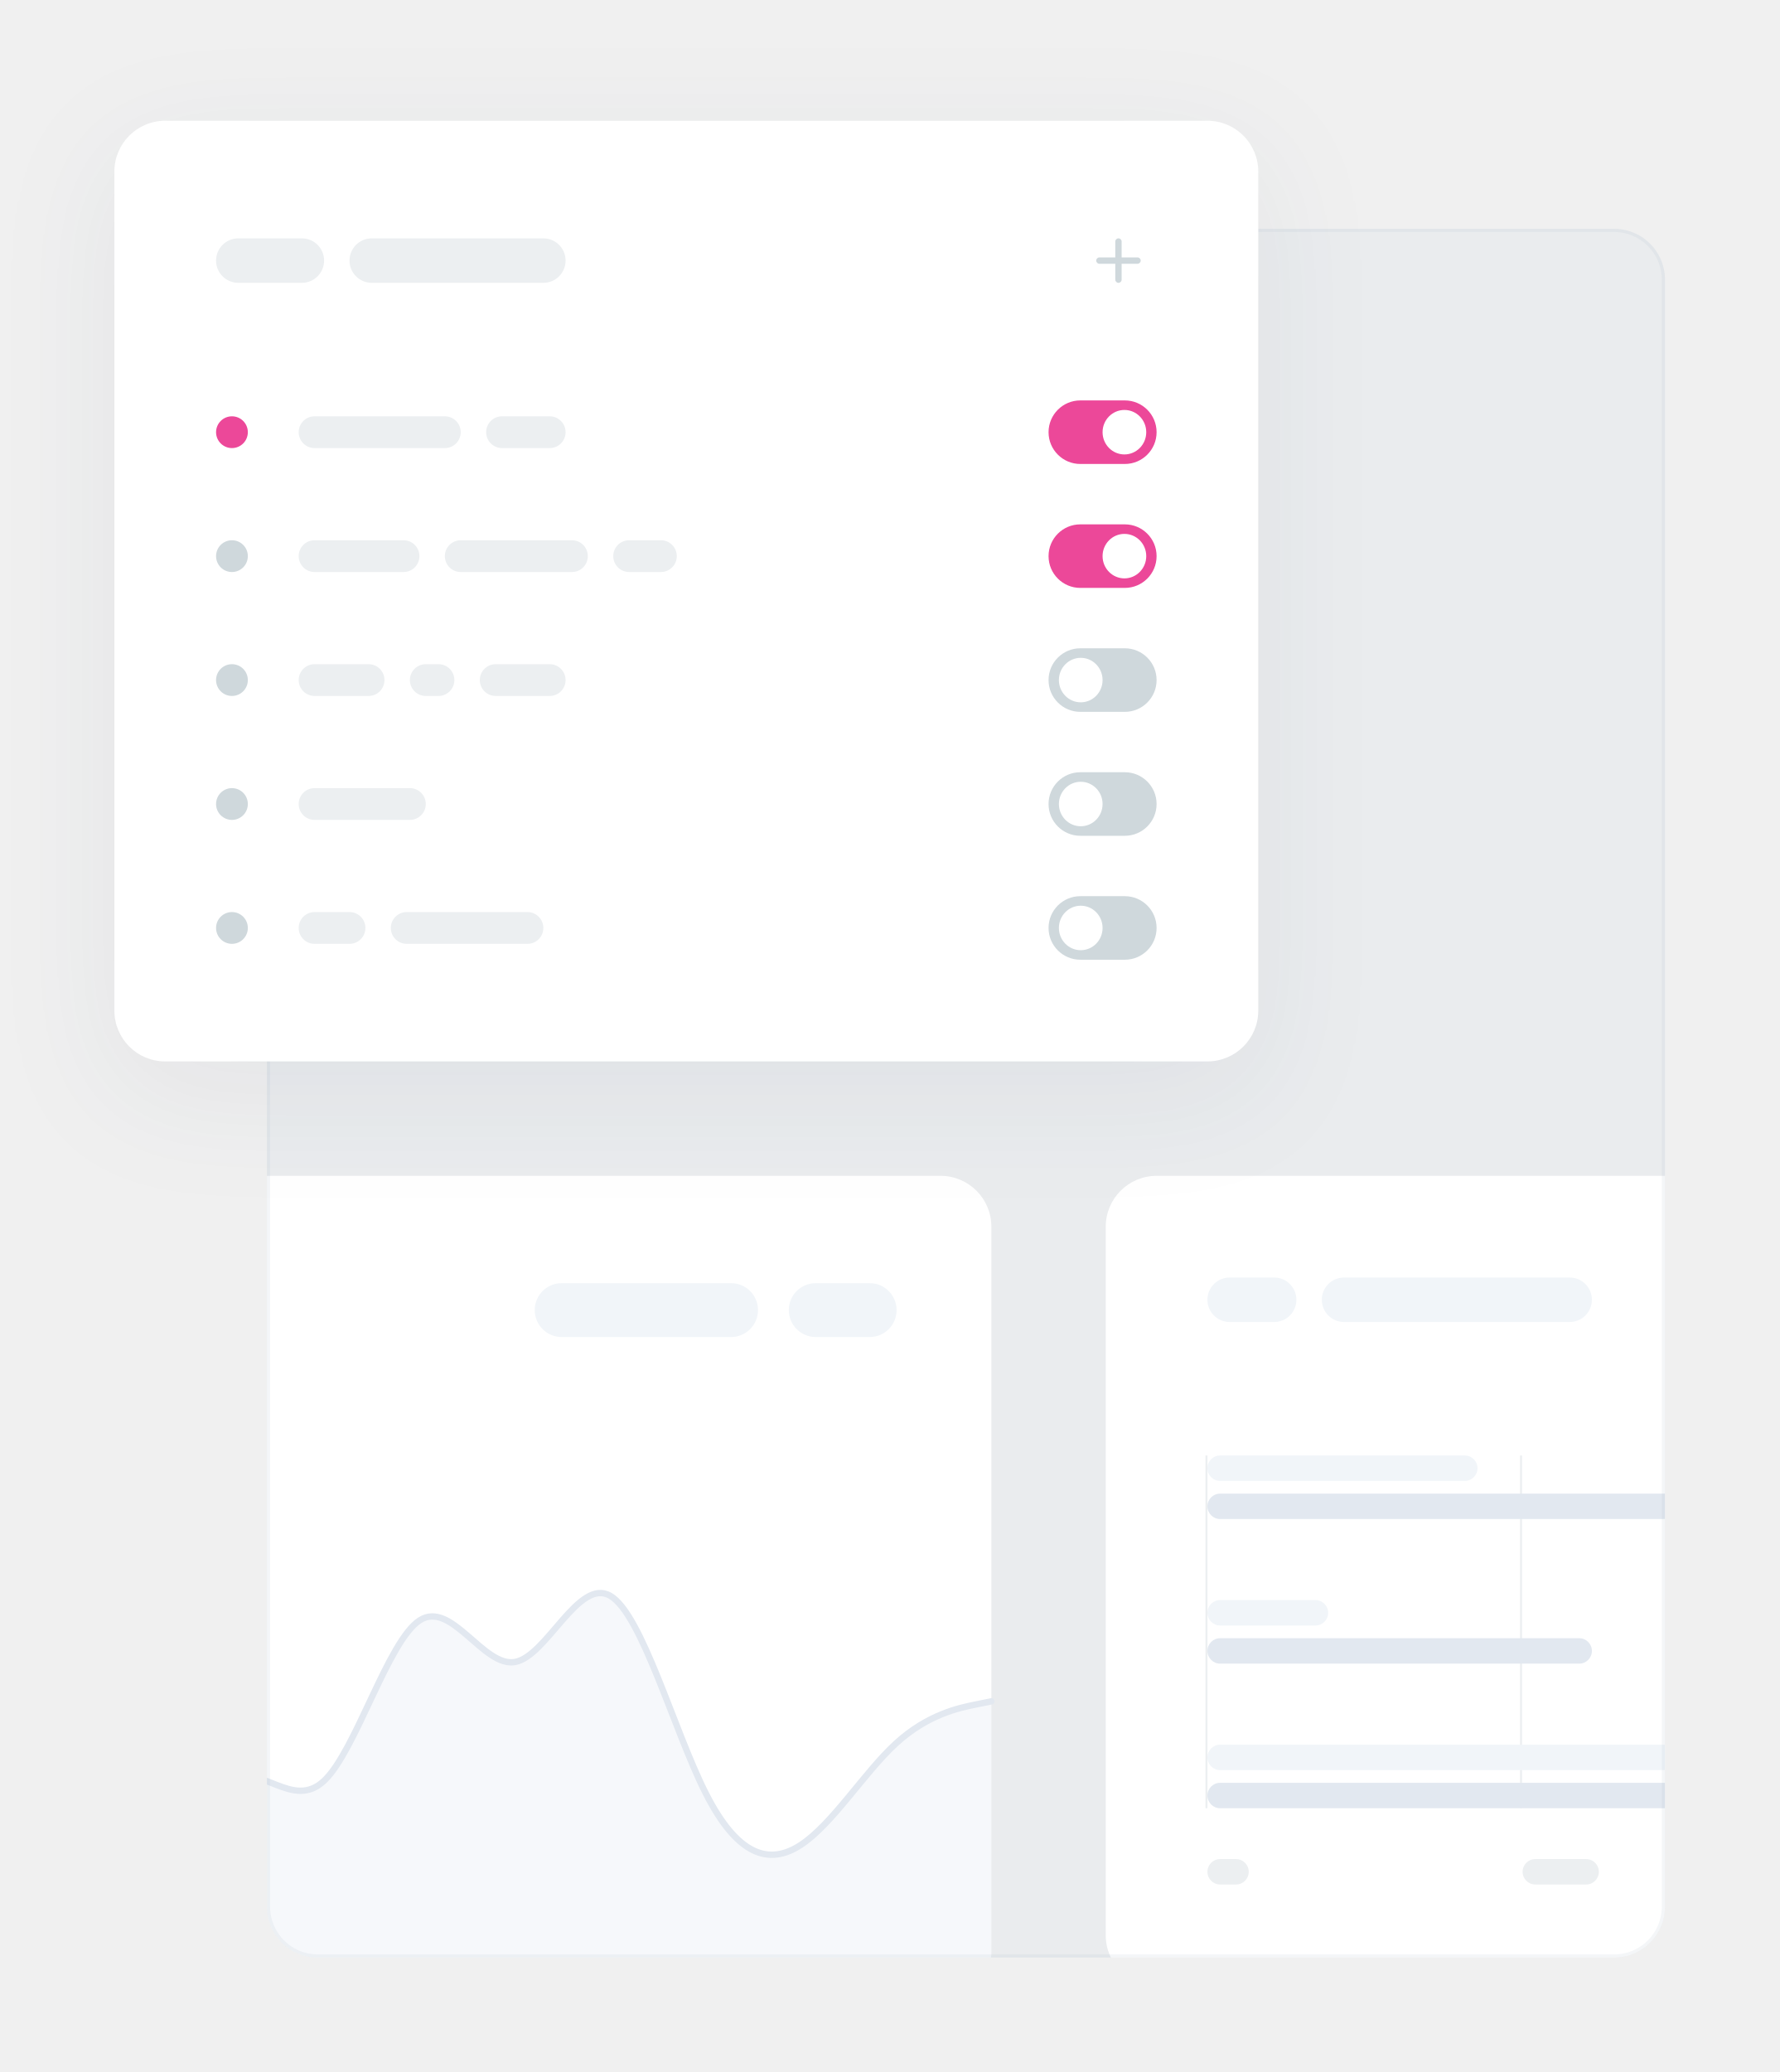
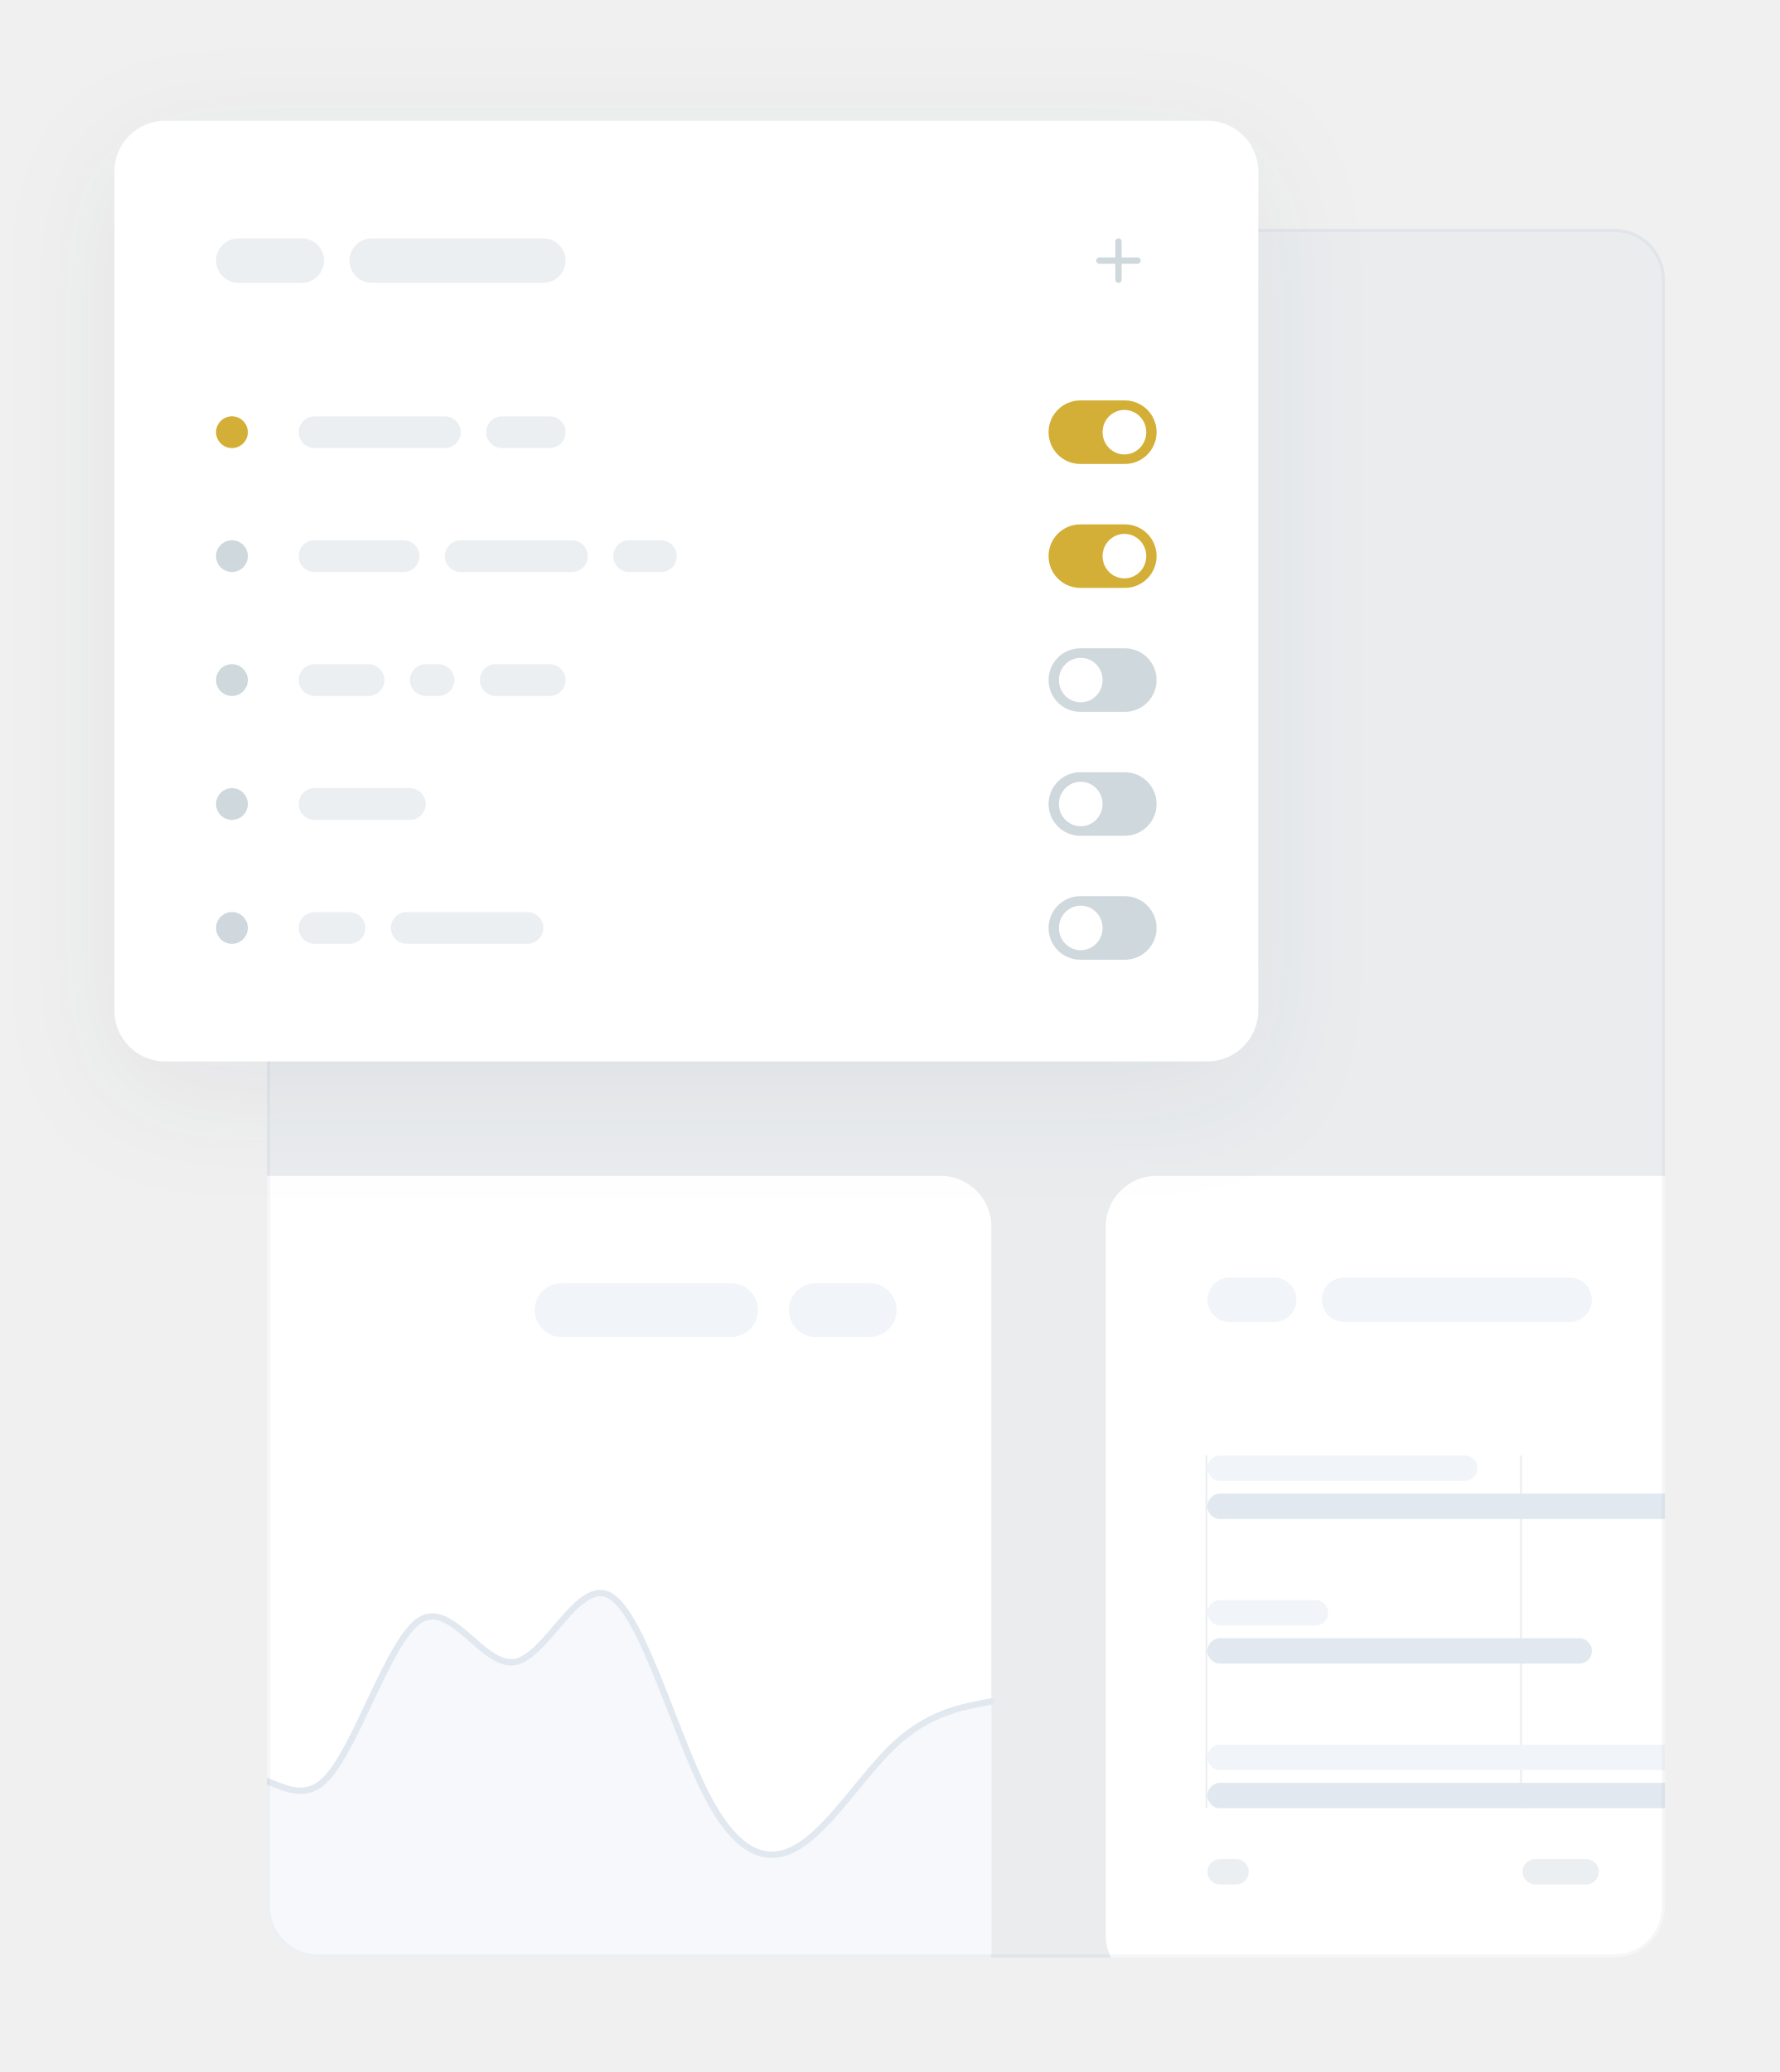
<svg xmlns="http://www.w3.org/2000/svg" width="560" height="652" viewBox="0 0 560 652" fill="none">
  <g clip-path="url(#clip0_797_1316)">
    <g clip-path="url(#clip1_797_1316)">
      <rect x="84" y="72" width="440" height="544" rx="16" fill="#4074BC" fill-opacity="0.03" />
      <rect x="-200" y="370" width="512" height="260" rx="16" fill="white" />
      <path opacity="0.3" d="M-42.831 631.07L-47.828 641.828H311.999V535.363L307.002 536.377C302.004 537.394 292.008 539.425 282.014 548.573C272.018 557.72 262.023 573.986 252.027 580.543C242.033 587.1 232.036 583.951 222.042 564.162C212.048 544.375 202.051 507.948 192.057 502.161C182.061 496.374 172.067 521.226 162.07 522.982C152.076 524.736 142.08 503.391 132.085 509.881C122.091 516.371 112.095 550.693 102.1 560.263C92.104 569.831 82.11 554.649 72.114 559.866C62.119 565.082 52.123 590.698 42.129 601.993C32.134 613.291 22.138 610.266 12.144 603.759C2.147 597.254 -7.847 587.266 -17.843 593.03C-27.837 598.796 -37.834 620.312 -42.831 631.07Z" fill="#E2E8F0" />
      <path d="M-47.828 641.828L-42.831 631.07C-37.834 620.312 -27.837 598.796 -17.843 593.03C-7.847 587.266 2.147 597.254 12.144 603.759C22.138 610.266 32.134 613.291 42.129 601.993C52.123 590.698 62.119 565.082 72.114 559.866C82.11 554.649 92.104 569.831 102.1 560.263C112.095 550.693 122.091 516.371 132.085 509.881C142.08 503.391 152.076 524.736 162.07 522.982C172.067 521.226 182.061 496.374 192.057 502.161C202.051 507.948 212.048 544.375 222.042 564.162C232.036 583.951 242.033 587.1 252.027 580.543C262.023 573.986 272.018 557.72 282.014 548.573C292.008 539.425 302.004 537.394 307.002 536.377L311.999 535.363" stroke="#E2E8F0" stroke-width="2" stroke-linecap="round" />
      <path d="M230.078 403.77H176.77C172.086 403.77 168.289 407.567 168.289 412.25C168.289 416.934 172.086 420.731 176.77 420.731H230.078C234.761 420.731 238.558 416.934 238.558 412.25C238.558 407.567 234.761 403.77 230.078 403.77Z" fill="#F1F5F9" />
      <path d="M273.692 403.77H256.731C252.047 403.77 248.25 407.567 248.25 412.25C248.25 416.934 252.047 420.731 256.731 420.731H273.692C278.376 420.731 282.173 416.934 282.173 412.25C282.173 407.567 278.376 403.77 273.692 403.77Z" fill="#F1F5F9" />
      <rect x="348" y="370" width="394" height="255" rx="16" fill="white" />
      <path d="M401 402H387C383.134 402 380 405.134 380 409C380 412.866 383.134 416 387 416H401C404.866 416 408 412.866 408 409C408 405.134 404.866 402 401 402Z" fill="#F1F5F9" />
      <path d="M494 402H423C419.134 402 416 405.134 416 409C416 412.866 419.134 416 423 416H494C497.866 416 501 412.866 501 409C501 405.134 497.866 402 494 402Z" fill="#F1F5F9" />
      <path d="M389 585H384C381.791 585 380 586.791 380 589C380 591.209 381.791 593 384 593H389C391.209 593 393 591.209 393 589C393 586.791 391.209 585 389 585Z" fill="#ECEFF1" />
      <path d="M499.191 585H483.191C480.982 585 479.191 586.791 479.191 589C479.191 591.209 480.982 593 483.191 593H499.191C501.401 593 503.191 591.209 503.191 589C503.191 586.791 501.401 585 499.191 585Z" fill="#ECEFF1" />
      <path d="M379.695 569V458" stroke="#ECEFF1" stroke-width="0.612" />
      <path d="M478.695 569V458" stroke="#ECEFF1" stroke-width="0.612" />
      <path d="M461 458H384C381.791 458 380 459.791 380 462C380 464.209 381.791 466 384 466H461C463.209 466 465 464.209 465 462C465 459.791 463.209 458 461 458Z" fill="#F1F5F9" />
      <path d="M536 470H384C381.791 470 380 471.791 380 474C380 476.209 381.791 478 384 478H536C538.209 478 540 476.209 540 474C540 471.791 538.209 470 536 470Z" fill="#E2E8F0" />
      <path d="M414 503.5H384C381.791 503.5 380 505.291 380 507.5C380 509.709 381.791 511.5 384 511.5H414C416.209 511.5 418 509.709 418 507.5C418 505.291 416.209 503.5 414 503.5Z" fill="#F1F5F9" />
      <path d="M497 515.5H384C381.791 515.5 380 517.291 380 519.5C380 521.709 381.791 523.5 384 523.5H497C499.209 523.5 501 521.709 501 519.5C501 517.291 499.209 515.5 497 515.5Z" fill="#E2E8F0" />
      <path d="M591 549H384C381.791 549 380 550.791 380 553C380 555.209 381.791 557 384 557H591C593.209 557 595 555.209 595 553C595 550.791 593.209 549 591 549Z" fill="#F1F5F9" />
      <path d="M684 561H384C381.791 561 380 562.791 380 565C380 567.209 381.791 569 384 569H684C686.209 569 688 567.209 688 565C688 562.791 686.209 561 684 561Z" fill="#E2E8F0" />
    </g>
    <rect x="84.5" y="72.5" width="439" height="543" rx="15.5" stroke="#94A3B8" stroke-opacity="0.1" />
    <g filter="url(#filter0_d_797_1316)">
      <rect x="36" y="38" width="360" height="296" rx="16" fill="white" />
    </g>
    <path d="M95 75H75C71.134 75 68 78.134 68 82C68 85.866 71.134 89 75 89H95C98.866 89 102 85.866 102 82C102 78.134 98.866 75 95 75Z" fill="#ECEFF1" />
    <path d="M171 75H117C113.134 75 110 78.134 110 82C110 85.866 113.134 89 117 89H171C174.866 89 178 85.866 178 82C178 78.134 174.866 75 171 75Z" fill="#ECEFF1" />
    <path d="M358 83H353V88C353 88.55 352.55 89 352 89C351.45 89 351 88.55 351 88V83H346C345.45 83 345 82.55 345 82C345 81.45 345.45 81 346 81H351V76C351 75.45 351.45 75 352 75C352.55 75 353 75.45 353 76V81H358C358.55 81 359 81.45 359 82C359 82.55 358.55 83 358 83Z" fill="#CFD8DC" />
-     <path d="M78 136C78 133.239 75.761 131 73 131C70.239 131 68 133.239 68 136C68 138.761 70.239 141 73 141C75.761 141 78 138.761 78 136Z" fill="#EC4899" />
+     <path d="M78 136C78 133.239 75.761 131 73 131C70.239 131 68 133.239 68 136C68 138.761 70.239 141 73 141C75.761 141 78 138.761 78 136Z" fill="#D4AF37" />
    <path d="M140 131H99C96.239 131 94 133.239 94 136C94 138.761 96.239 141 99 141H140C142.761 141 145 138.761 145 136C145 133.239 142.761 131 140 131Z" fill="#ECEFF1" />
    <path d="M173 131H158C155.239 131 153 133.239 153 136C153 138.761 155.239 141 158 141H173C175.761 141 178 138.761 178 136C178 133.239 175.761 131 173 131Z" fill="#ECEFF1" />
-     <path d="M354 126H340C334.477 126 330 130.477 330 136C330 141.523 334.477 146 340 146H354C359.523 146 364 141.523 364 136C364 130.477 359.523 126 354 126Z" fill="#EC4899" />
+     <path d="M354 126H340C334.477 126 330 130.477 330 136C330 141.523 334.477 146 340 146H354C359.523 146 364 141.523 364 136C364 130.477 359.523 126 354 126Z" fill="#D4AF37" />
    <path d="M353.873 143C357.668 143 360.745 139.866 360.745 136C360.745 132.134 357.668 129 353.873 129C350.077 129 347 132.134 347 136C347 139.866 350.077 143 353.873 143Z" fill="white" />
    <path d="M78 175C78 172.239 75.761 170 73 170C70.239 170 68 172.239 68 175C68 177.761 70.239 180 73 180C75.761 180 78 177.761 78 175Z" fill="#CFD8DC" />
    <path d="M127 170H99C96.239 170 94 172.239 94 175C94 177.761 96.239 180 99 180H127C129.761 180 132 177.761 132 175C132 172.239 129.761 170 127 170Z" fill="#ECEFF1" />
    <path d="M180 170H145C142.239 170 140 172.239 140 175C140 177.761 142.239 180 145 180H180C182.761 180 185 177.761 185 175C185 172.239 182.761 170 180 170Z" fill="#ECEFF1" />
    <path d="M208 170H198C195.239 170 193 172.239 193 175C193 177.761 195.239 180 198 180H208C210.761 180 213 177.761 213 175C213 172.239 210.761 170 208 170Z" fill="#ECEFF1" />
-     <path d="M354 165H340C334.477 165 330 169.477 330 175C330 180.523 334.477 185 340 185H354C359.523 185 364 180.523 364 175C364 169.477 359.523 165 354 165Z" fill="#EC4899" />
+     <path d="M354 165H340C334.477 165 330 169.477 330 175C330 180.523 334.477 185 340 185H354C359.523 185 364 180.523 364 175C364 169.477 359.523 165 354 165Z" fill="#D4AF37" />
    <path d="M353.873 182C357.668 182 360.745 178.866 360.745 175C360.745 171.134 357.668 168 353.873 168C350.077 168 347 171.134 347 175C347 178.866 350.077 182 353.873 182Z" fill="white" />
    <path d="M78 214C78 211.239 75.761 209 73 209C70.239 209 68 211.239 68 214C68 216.761 70.239 219 73 219C75.761 219 78 216.761 78 214Z" fill="#CFD8DC" />
    <path d="M116 209H99C96.239 209 94 211.239 94 214C94 216.761 96.239 219 99 219H116C118.761 219 121 216.761 121 214C121 211.239 118.761 209 116 209Z" fill="#ECEFF1" />
    <path d="M138 209H134C131.239 209 129 211.239 129 214C129 216.761 131.239 219 134 219H138C140.761 219 143 216.761 143 214C143 211.239 140.761 209 138 209Z" fill="#ECEFF1" />
    <path d="M173 209H156C153.239 209 151 211.239 151 214C151 216.761 153.239 219 156 219H173C175.761 219 178 216.761 178 214C178 211.239 175.761 209 173 209Z" fill="#ECEFF1" />
    <path d="M340 204H354C359.523 204 364 208.477 364 214C364 219.523 359.523 224 354 224H340C334.477 224 330 219.523 330 214C330 208.477 334.477 204 340 204Z" fill="#CFD8DC" />
    <path d="M340.127 221C336.332 221 333.255 217.866 333.255 214C333.255 210.134 336.332 207 340.127 207C343.923 207 347 210.134 347 214C347 217.866 343.923 221 340.127 221Z" fill="white" />
    <path d="M78 253C78 250.239 75.761 248 73 248C70.239 248 68 250.239 68 253C68 255.761 70.239 258 73 258C75.761 258 78 255.761 78 253Z" fill="#CFD8DC" />
    <path d="M129 248H99C96.239 248 94 250.239 94 253C94 255.761 96.239 258 99 258H129C131.761 258 134 255.761 134 253C134 250.239 131.761 248 129 248Z" fill="#ECEFF1" />
    <path d="M340 243H354C359.523 243 364 247.477 364 253C364 258.523 359.523 263 354 263H340C334.477 263 330 258.523 330 253C330 247.477 334.477 243 340 243Z" fill="#CFD8DC" />
    <path d="M340.127 260C336.332 260 333.255 256.866 333.255 253C333.255 249.134 336.332 246 340.127 246C343.923 246 347 249.134 347 253C347 256.866 343.923 260 340.127 260Z" fill="white" />
    <path d="M78 292C78 289.239 75.761 287 73 287C70.239 287 68 289.239 68 292C68 294.761 70.239 297 73 297C75.761 297 78 294.761 78 292Z" fill="#CFD8DC" />
    <path d="M110 287H99C96.239 287 94 289.239 94 292C94 294.761 96.239 297 99 297H110C112.761 297 115 294.761 115 292C115 289.239 112.761 287 110 287Z" fill="#ECEFF1" />
    <path d="M166 287H128C125.239 287 123 289.239 123 292C123 294.761 125.239 297 128 297H166C168.761 297 171 294.761 171 292C171 289.239 168.761 287 166 287Z" fill="#ECEFF1" />
    <path d="M340 282H354C359.523 282 364 286.477 364 292C364 297.523 359.523 302 354 302H340C334.477 302 330 297.523 330 292C330 286.477 334.477 282 340 282Z" fill="#CFD8DC" />
    <path d="M340.127 299C336.332 299 333.255 295.866 333.255 292C333.255 288.134 336.332 285 340.127 285C343.923 285 347 288.134 347 292C347 295.866 343.923 299 340.127 299Z" fill="white" />
  </g>
  <defs>
    <filter id="filter0_d_797_1316" x="-2" y="10" width="436" height="372" filterUnits="userSpaceOnUse" color-interpolation-filters="sRGB">
      <feFlood flood-opacity="0" result="BackgroundImageFix" />
      <feColorMatrix in="SourceAlpha" type="matrix" values="0 0 0 0 0 0 0 0 0 0 0 0 0 0 0 0 0 0 127 0" result="hardAlpha" />
      <feOffset dy="10" />
      <feGaussianBlur stdDeviation="19" />
      <feColorMatrix type="matrix" values="0 0 0 0 0.094 0 0 0 0 0.153 0 0 0 0 0.294 0 0 0 0.06 0" />
      <feBlend mode="normal" in2="BackgroundImageFix" result="effect1_dropShadow_797_1316" />
      <feBlend mode="normal" in="SourceGraphic" in2="effect1_dropShadow_797_1316" result="shape" />
    </filter>
    <clipPath id="clip0_797_1316">
      <rect width="560" height="652" fill="white" />
    </clipPath>
    <clipPath id="clip1_797_1316">
      <rect x="84" y="72" width="440" height="544" rx="16" fill="white" />
    </clipPath>
  </defs>
</svg>
